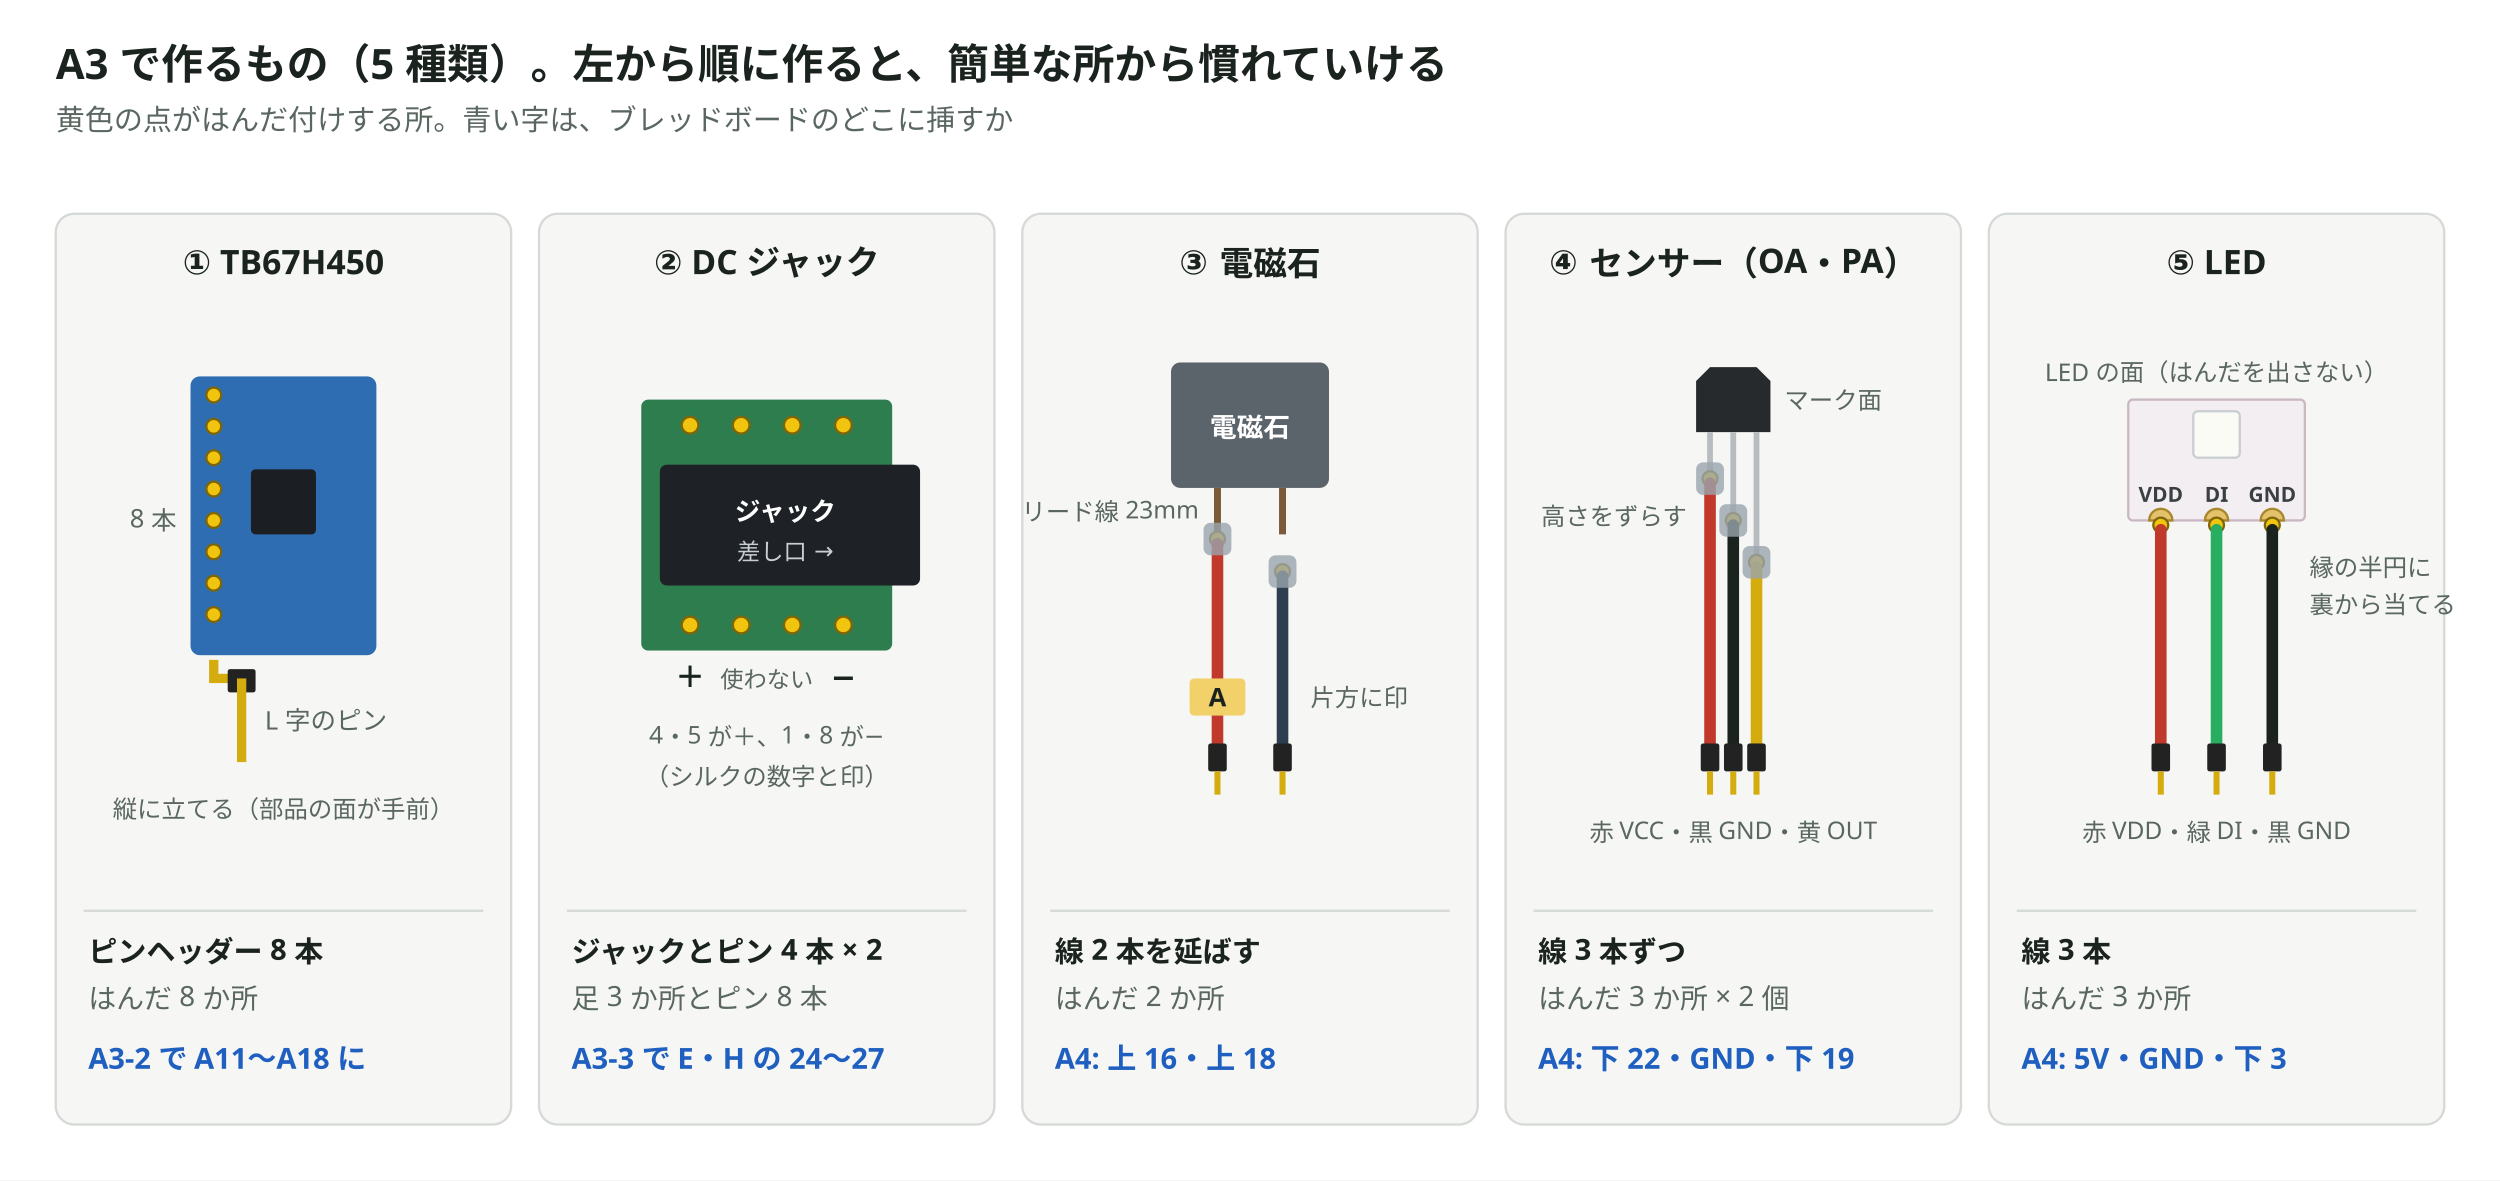
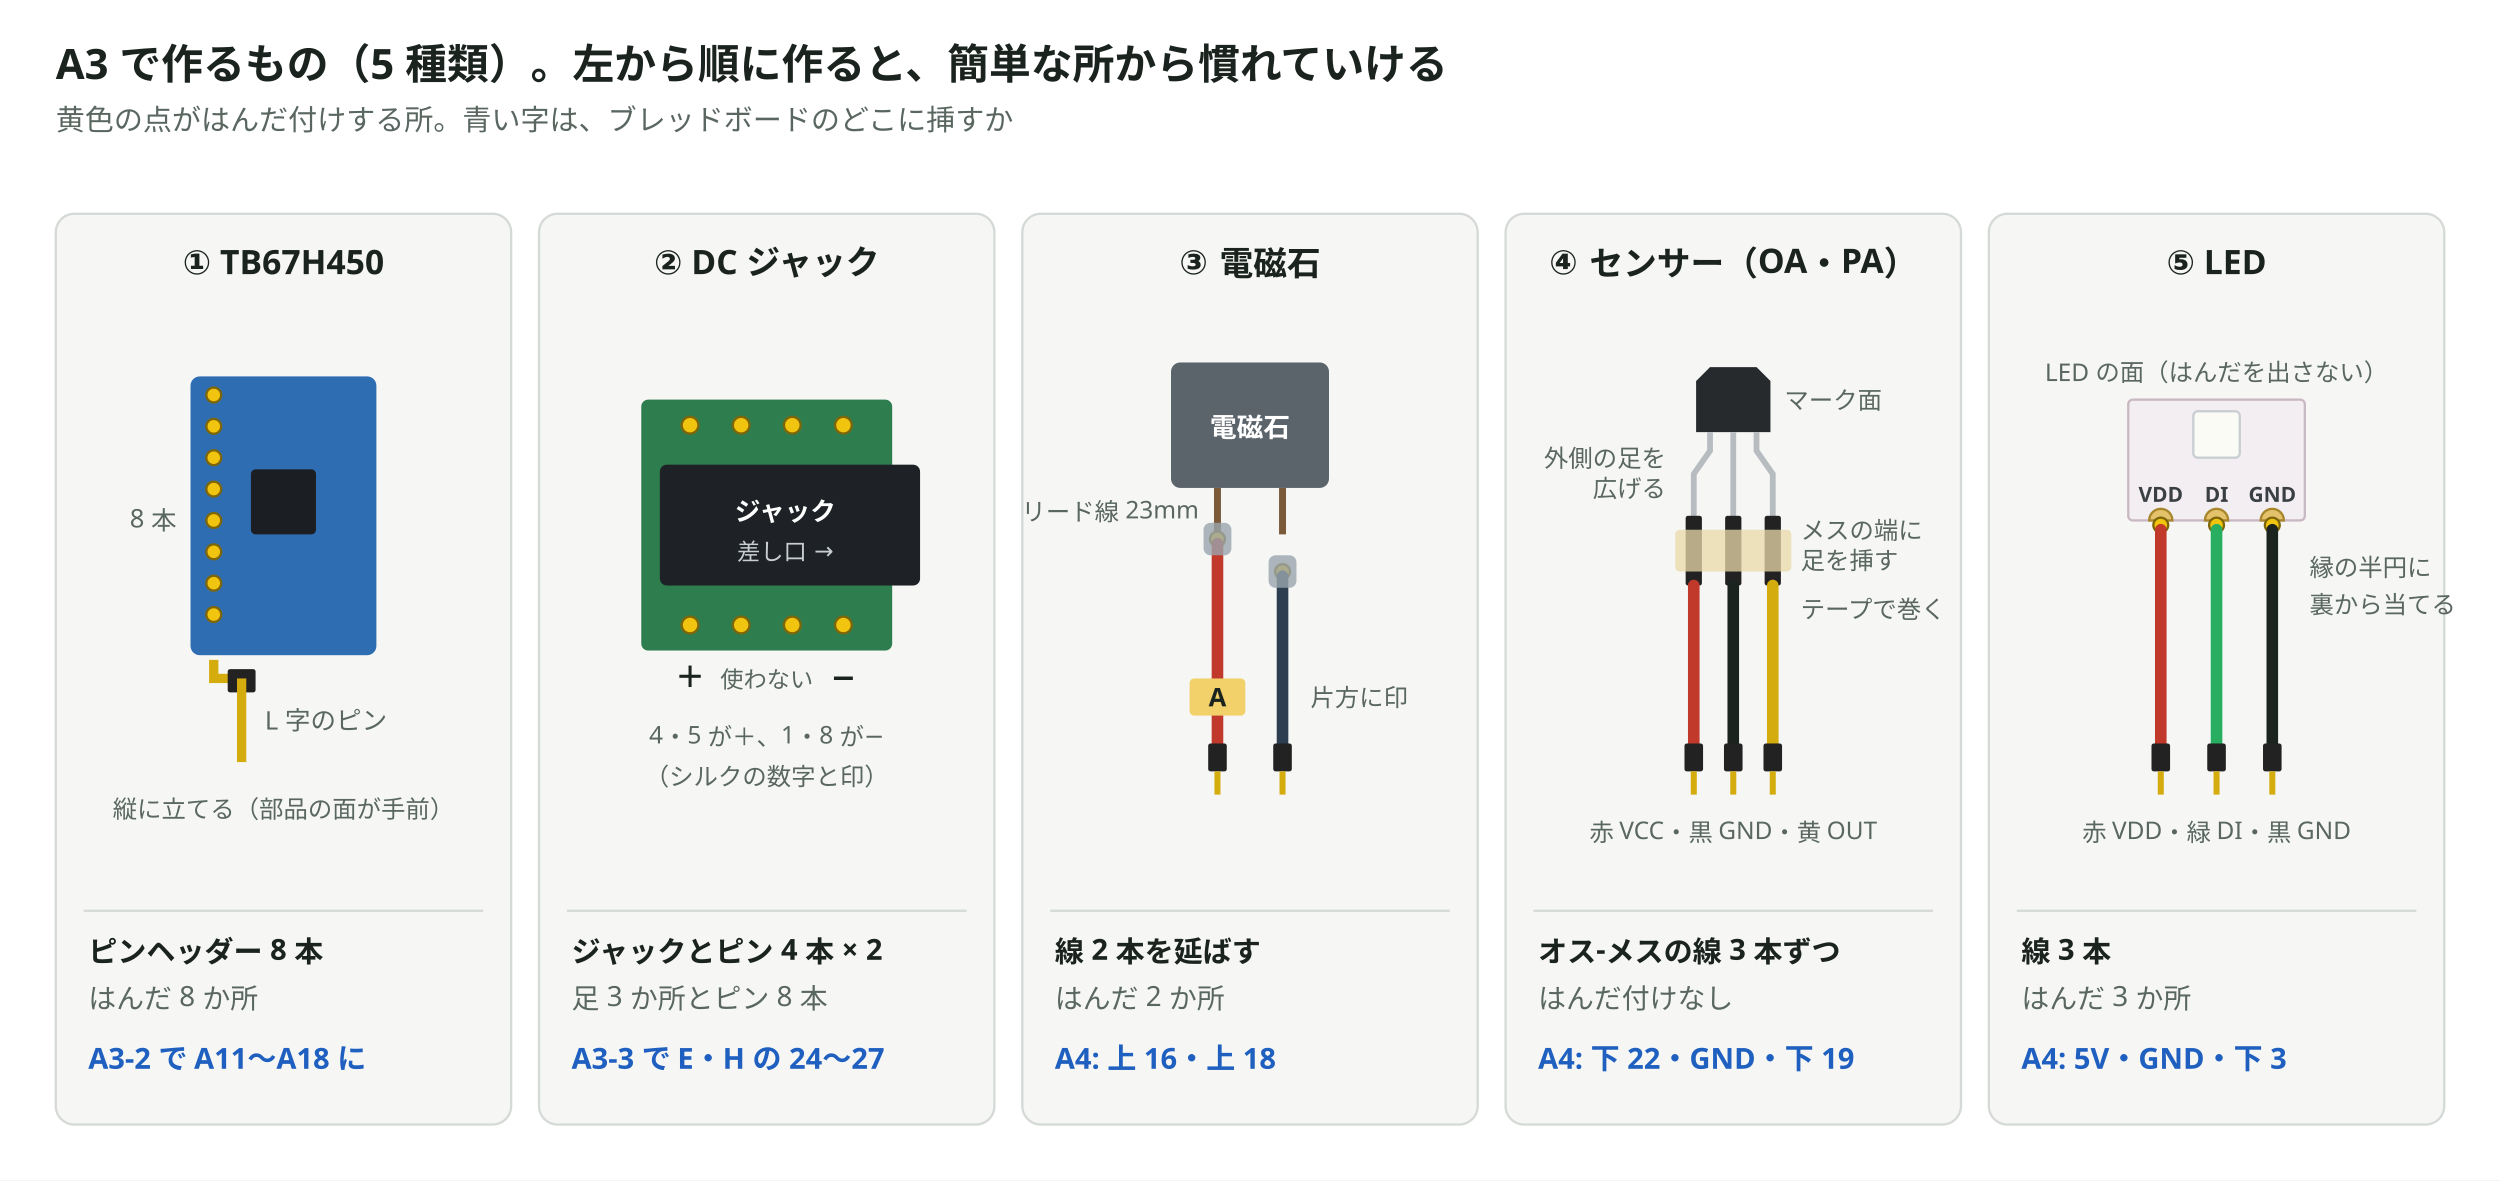
<svg xmlns="http://www.w3.org/2000/svg" viewBox="0 0 1076 508" width="1076" height="508" font-family="'Hiragino Sans','Yu Gothic UI','Meiryo','Noto Sans JP',sans-serif">
  <rect width="1076" height="508" fill="#ffffff" />
  <text x="24.0" y="34.0" font-size="18" text-anchor="start" font-weight="bold" fill="#1b231f">A3 で作るもの（5 種類）。左から順に作ると、簡単な所から慣れていける</text>
  <text x="24.0" y="56.0" font-size="12.5" text-anchor="start" font-weight="normal" fill="#5a6760">黄色の点がはんだ付けする所。青い字は、ブレッドボードのどこに挿すか</text>
  <rect x="24.0" y="92.0" width="196.0" height="392.0" rx="8" fill="#f6f7f5" stroke="#d5dad6" />
  <text x="122.0" y="118.0" font-size="14.5" text-anchor="middle" font-weight="bold" fill="#1b231f">① TB67H450</text>
  <rect x="82.0" y="162.0" width="80.0" height="120.0" rx="4" fill="#2f6db3" stroke="none" />
  <rect x="108.0" y="202.0" width="28.0" height="28.0" rx="2" fill="#1b1f23" stroke="none" />
  <circle cx="92.0" cy="170.0" r="3.2" fill="#f1c40f" stroke="#7d6608" />
  <circle cx="92.0" cy="183.5" r="3.2" fill="#f1c40f" stroke="#7d6608" />
  <circle cx="92.0" cy="197.0" r="3.2" fill="#f1c40f" stroke="#7d6608" />
  <circle cx="92.0" cy="210.5" r="3.2" fill="#f1c40f" stroke="#7d6608" />
  <circle cx="92.0" cy="224.0" r="3.2" fill="#f1c40f" stroke="#7d6608" />
  <circle cx="92.0" cy="237.5" r="3.2" fill="#f1c40f" stroke="#7d6608" />
  <circle cx="92.0" cy="251.0" r="3.2" fill="#f1c40f" stroke="#7d6608" />
  <circle cx="92.0" cy="264.5" r="3.2" fill="#f1c40f" stroke="#7d6608" />
  <text x="76.0" y="227.0" font-size="11" text-anchor="end" font-weight="normal" fill="#5a6760">8 本</text>
  <path d="M92.0 284.0 V292.0 H104.0" stroke="#d4ac0d" stroke-width="4" fill="none" />
  <rect x="98.0" y="288.0" width="12.0" height="10.0" rx="1" fill="#222" stroke="none" />
  <path d="M104.0 292.0 V328.0" stroke="#d4ac0d" stroke-width="4" fill="none" />
  <text x="114.0" y="314.0" font-size="11" text-anchor="start" font-weight="normal" fill="#5a6760">L 字のピン</text>
  <text x="122.0" y="352.0" font-size="10.5" text-anchor="middle" font-weight="normal" fill="#5a6760">縦に立てる（部品の面が手前）</text>
  <path d="M36 392 H208" stroke="#d5dad6" />
  <text x="38.0" y="414.0" font-size="12.5" text-anchor="start" font-weight="bold" fill="#1b231f">ピンヘッダー 8 本</text>
  <text x="38.0" y="434.0" font-size="12" text-anchor="start" font-weight="normal" fill="#5a6760">はんだ 8 か所</text>
  <text x="38.0" y="460.0" font-size="12.5" text-anchor="start" font-weight="bold" fill="#1f5fbf">A3-2 で A11〜A18 に</text>
  <rect x="232.0" y="92.0" width="196.0" height="392.0" rx="8" fill="#f6f7f5" stroke="#d5dad6" />
  <text x="330.0" y="118.0" font-size="14.5" text-anchor="middle" font-weight="bold" fill="#1b231f">② DC ジャック</text>
  <rect x="276.0" y="172.0" width="108.0" height="108.0" rx="3" fill="#2e7d4f" stroke="none" />
  <circle cx="297.0" cy="183.0" r="3.6" fill="#f1c40f" stroke="#7d6608" />
  <circle cx="319.0" cy="183.0" r="3.6" fill="#f1c40f" stroke="#7d6608" />
  <circle cx="341.0" cy="183.0" r="3.6" fill="#f1c40f" stroke="#7d6608" />
  <circle cx="363.0" cy="183.0" r="3.6" fill="#f1c40f" stroke="#7d6608" />
  <circle cx="297.0" cy="269.0" r="3.6" fill="#f1c40f" stroke="#7d6608" />
  <circle cx="319.0" cy="269.0" r="3.6" fill="#f1c40f" stroke="#7d6608" />
  <circle cx="341.0" cy="269.0" r="3.6" fill="#f1c40f" stroke="#7d6608" />
  <circle cx="363.0" cy="269.0" r="3.6" fill="#f1c40f" stroke="#7d6608" />
  <rect x="284.0" y="200.0" width="112.0" height="52.0" rx="3" fill="#1e2226" stroke="none" />
  <text x="338.0" y="224.0" font-size="11" text-anchor="middle" font-weight="bold" fill="#ffffff">ジャック</text>
  <text x="338.0" y="241.0" font-size="10" text-anchor="middle" font-weight="normal" fill="#c9ced2">差し口 →</text>
  <text x="297.0" y="296.0" font-size="13" text-anchor="middle" font-weight="bold" fill="#1b231f">＋</text>
  <text x="363.0" y="296.0" font-size="13" text-anchor="middle" font-weight="bold" fill="#1b231f">−</text>
  <text x="330.0" y="296.0" font-size="10" text-anchor="middle" font-weight="normal" fill="#5a6760">使わない</text>
  <text x="330.0" y="320.0" font-size="10.5" text-anchor="middle" font-weight="normal" fill="#5a6760">4・5 が＋、1・8 が−</text>
  <text x="330.0" y="338.0" font-size="10.5" text-anchor="middle" font-weight="normal" fill="#5a6760">（シルクの数字と印）</text>
  <path d="M244 392 H416" stroke="#d5dad6" />
  <text x="246.0" y="414.0" font-size="12.5" text-anchor="start" font-weight="bold" fill="#1b231f">ジャックとピン 4 本 × 2</text>
  <text x="246.0" y="434.0" font-size="12" text-anchor="start" font-weight="normal" fill="#5a6760">足 3 か所とピン 8 本</text>
  <text x="246.0" y="460.0" font-size="12.5" text-anchor="start" font-weight="bold" fill="#1f5fbf">A3-3 で E・H の 24〜27</text>
  <rect x="440.0" y="92.0" width="196.0" height="392.0" rx="8" fill="#f6f7f5" stroke="#d5dad6" />
  <text x="538.0" y="118.0" font-size="14.5" text-anchor="middle" font-weight="bold" fill="#1b231f">③ 電磁石</text>
  <rect x="504.0" y="156.0" width="68.0" height="54.0" rx="4" fill="#5b636b" stroke="none" />
  <text x="538.0" y="188.0" font-size="11.5" text-anchor="middle" font-weight="bold" fill="#ffffff">電磁石</text>
  <path d="M524.0 210.0 V230.0" stroke="#7b5a3a" stroke-width="3" />
  <circle cx="524.0" cy="232.0" r="3.2" fill="#f1c40f" stroke="#7d6608" />
  <path d="M524.0 234.0 V320.0" stroke="#c0392b" stroke-width="5" stroke-linecap="round" />
  <rect x="520.0" y="320.0" width="8.0" height="12.0" rx="1" fill="#222" stroke="none" />
  <rect x="522.7" y="332.0" width="2.6" height="10.0" rx="0" fill="#d4ac0d" stroke="none" />
  <rect x="518.0" y="225.0" width="12.0" height="14.0" rx="3" fill="#9aa5ad" stroke="none" opacity="0.8" />
  <path d="M552.0 210.0 V230.0" stroke="#7b5a3a" stroke-width="3" />
  <circle cx="552.0" cy="246.0" r="3.2" fill="#f1c40f" stroke="#7d6608" />
  <path d="M552.0 248.0 V320.0" stroke="#2c3e50" stroke-width="5" stroke-linecap="round" />
  <rect x="548.0" y="320.0" width="8.0" height="12.0" rx="1" fill="#222" stroke="none" />
  <rect x="550.7" y="332.0" width="2.6" height="10.0" rx="0" fill="#d4ac0d" stroke="none" />
  <rect x="546.0" y="239.0" width="12.0" height="14.0" rx="3" fill="#9aa5ad" stroke="none" opacity="0.8" />
  <text x="516.0" y="224.0" font-size="10.5" text-anchor="end" font-weight="normal" fill="#5a6760">リード線 23mm</text>
  <rect x="512.0" y="292.0" width="24.0" height="16.0" rx="2" fill="#f2d16b" stroke="none" />
  <text x="524.0" y="304.0" font-size="11" text-anchor="middle" font-weight="bold" fill="#1b231f">A</text>
  <text x="564.0" y="304.0" font-size="10.5" text-anchor="start" font-weight="normal" fill="#5a6760">片方に印</text>
  <path d="M452 392 H624" stroke="#d5dad6" />
  <text x="454.0" y="414.0" font-size="12.5" text-anchor="start" font-weight="bold" fill="#1b231f">線 2 本を延ばす</text>
  <text x="454.0" y="434.0" font-size="12" text-anchor="start" font-weight="normal" fill="#5a6760">はんだ 2 か所</text>
  <text x="454.0" y="460.0" font-size="12.5" text-anchor="start" font-weight="bold" fill="#1f5fbf">A4: 上 16・上 18</text>
  <rect x="648.0" y="92.0" width="196.0" height="392.0" rx="8" fill="#f6f7f5" stroke="#d5dad6" />
  <text x="746.0" y="118.0" font-size="14.5" text-anchor="middle" font-weight="bold" fill="#1b231f">④ センサー（OA・PA）</text>
  <path d="M730.0 186.0 V164.0 L736.0 158.0 H756.0 L762.0 164.0 V186.0 Z" fill="#262a2d" />
  <text x="768.0" y="176.0" font-size="10.5" text-anchor="start" font-weight="normal" fill="#5a6760">マーク面</text>
-   <path d="M736.0 186.0 V206.0" stroke="#b7bcc0" stroke-width="2.5" />
-   <circle cx="736.0" cy="206.0" r="3.2" fill="#f1c40f" stroke="#7d6608" />
-   <path d="M736.0 208.0 V320.0" stroke="#c0392b" stroke-width="5" stroke-linecap="round" />
-   <rect x="732.0" y="320.0" width="8.0" height="12.0" rx="1" fill="#222" stroke="none" />
-   <rect x="734.7" y="332.0" width="2.6" height="10.0" rx="0" fill="#d4ac0d" stroke="none" />
-   <rect x="730.0" y="199.0" width="12.0" height="14.0" rx="3" fill="#9aa5ad" stroke="none" opacity="0.8" />
-   <path d="M746.0 186.0 V224.0" stroke="#b7bcc0" stroke-width="2.5" />
-   <circle cx="746.0" cy="224.0" r="3.2" fill="#f1c40f" stroke="#7d6608" />
-   <path d="M746.0 226.0 V320.0" stroke="#1b231f" stroke-width="5" stroke-linecap="round" />
+   <path d="M736.0 186.0 V194.0 L729.0 204.0 V232.0" stroke="#b7bcc0" stroke-width="2.5" fill="none" />
+   <path d="M746.0 186.0 V194.0 L746.0 204.0 V232.0" stroke="#b7bcc0" stroke-width="2.5" fill="none" />
+   <path d="M756.0 186.0 V194.0 L763.0 204.0 V232.0" stroke="#b7bcc0" stroke-width="2.5" fill="none" />
+   <rect x="725.5" y="222.0" width="7.0" height="30.0" rx="1" fill="#222" stroke="none" />
+   <path d="M729.0 252.0 V320.0" stroke="#c0392b" stroke-width="5" stroke-linecap="round" />
+   <rect x="725.0" y="320.0" width="8.0" height="12.0" rx="1" fill="#222" stroke="none" />
+   <rect x="727.7" y="332.0" width="2.6" height="10.0" rx="0" fill="#d4ac0d" stroke="none" />
+   <rect x="742.5" y="222.0" width="7.0" height="30.0" rx="1" fill="#222" stroke="none" />
+   <path d="M746.0 252.0 V320.0" stroke="#1b231f" stroke-width="5" stroke-linecap="round" />
  <rect x="742.0" y="320.0" width="8.0" height="12.0" rx="1" fill="#222" stroke="none" />
  <rect x="744.7" y="332.0" width="2.6" height="10.0" rx="0" fill="#d4ac0d" stroke="none" />
-   <rect x="740.0" y="217.0" width="12.0" height="14.0" rx="3" fill="#9aa5ad" stroke="none" opacity="0.8" />
-   <path d="M756.0 186.0 V242.0" stroke="#b7bcc0" stroke-width="2.5" />
-   <circle cx="756.0" cy="242.0" r="3.2" fill="#f1c40f" stroke="#7d6608" />
-   <path d="M756.0 244.0 V320.0" stroke="#d4ac0d" stroke-width="5" stroke-linecap="round" />
-   <rect x="752.0" y="320.0" width="8.0" height="12.0" rx="1" fill="#222" stroke="none" />
-   <rect x="754.7" y="332.0" width="2.6" height="10.0" rx="0" fill="#d4ac0d" stroke="none" />
-   <rect x="750.0" y="235.0" width="12.0" height="14.0" rx="3" fill="#9aa5ad" stroke="none" opacity="0.8" />
-   <text x="726.0" y="226.0" font-size="10.5" text-anchor="end" font-weight="normal" fill="#5a6760">高さをずらす</text>
+   <rect x="759.5" y="222.0" width="7.0" height="30.0" rx="1" fill="#222" stroke="none" />
+   <path d="M763.0 252.0 V320.0" stroke="#d4ac0d" stroke-width="5" stroke-linecap="round" />
+   <rect x="759.0" y="320.0" width="8.0" height="12.0" rx="1" fill="#222" stroke="none" />
+   <rect x="761.7" y="332.0" width="2.6" height="10.0" rx="0" fill="#d4ac0d" stroke="none" />
+   <rect x="721.0" y="228.0" width="50.0" height="18.0" rx="2" fill="#e8d9a8" stroke="none" opacity="0.75" />
+   <text x="717.0" y="201.0" font-size="10.5" text-anchor="end" font-weight="normal" fill="#5a6760">外側の足を</text>
+   <text x="717.0" y="214.0" font-size="10.5" text-anchor="end" font-weight="normal" fill="#5a6760">広げる</text>
+   <text x="775.0" y="232.0" font-size="10.5" text-anchor="start" font-weight="normal" fill="#5a6760">メスの端に</text>
+   <text x="775.0" y="245.0" font-size="10.5" text-anchor="start" font-weight="normal" fill="#5a6760">足を挿す</text>
+   <text x="775.0" y="266.0" font-size="10.5" text-anchor="start" font-weight="normal" fill="#5a6760">テープで巻く</text>
  <text x="746.0" y="362.0" font-size="10.5" text-anchor="middle" font-weight="normal" fill="#5a6760">赤 VCC・黒 GND・黄 OUT</text>
  <path d="M660 392 H832" stroke="#d5dad6" />
-   <text x="662.0" y="414.0" font-size="12.5" text-anchor="start" font-weight="bold" fill="#1b231f">線 3 本ずつ</text>
-   <text x="662.0" y="434.0" font-size="12" text-anchor="start" font-weight="normal" fill="#5a6760">はんだ 3 か所 × 2 個</text>
+   <text x="662.0" y="414.0" font-size="12.5" text-anchor="start" font-weight="bold" fill="#1b231f">オス-メスの線 3 本ずつ</text>
+   <text x="662.0" y="434.0" font-size="12" text-anchor="start" font-weight="normal" fill="#5a6760">はんだ付けなし</text>
  <text x="662.0" y="460.0" font-size="12.5" text-anchor="start" font-weight="bold" fill="#1f5fbf">A4: 下 22・GND・下 19</text>
  <rect x="856.0" y="92.0" width="196.0" height="392.0" rx="8" fill="#f6f7f5" stroke="#d5dad6" />
  <text x="954.0" y="118.0" font-size="14.5" text-anchor="middle" font-weight="bold" fill="#1b231f">⑤ LED</text>
  <rect x="916.0" y="172.0" width="76.0" height="52.0" rx="2" fill="#f3eef1" stroke="#c9b8c2" />
  <rect x="944.0" y="177.0" width="20.0" height="20.0" rx="2" fill="#fbfbf5" stroke="#c9ced2" />
  <text x="954.0" y="164.0" font-size="10.5" text-anchor="middle" font-weight="normal" fill="#5a6760">LED の面（はんだを出さない）</text>
  <path d="M925.0 224.0 A5 5 0 0 1 935.0 224.0 Z" fill="#e3c26b" stroke="#a8862b" />
  <text x="930.0" y="216.0" font-size="9" text-anchor="middle" font-weight="bold" fill="#3a3f43">VDD</text>
  <circle cx="930.0" cy="226.0" r="3.2" fill="#f1c40f" stroke="#7d6608" />
  <path d="M930.0 228.0 V320.0" stroke="#c0392b" stroke-width="5" stroke-linecap="round" />
  <rect x="926.0" y="320.0" width="8.0" height="12.0" rx="1" fill="#222" stroke="none" />
  <rect x="928.7" y="332.0" width="2.6" height="10.0" rx="0" fill="#d4ac0d" stroke="none" />
  <path d="M949.0 224.0 A5 5 0 0 1 959.0 224.0 Z" fill="#e3c26b" stroke="#a8862b" />
  <text x="954.0" y="216.0" font-size="9" text-anchor="middle" font-weight="bold" fill="#3a3f43">DI</text>
  <circle cx="954.0" cy="226.0" r="3.2" fill="#f1c40f" stroke="#7d6608" />
  <path d="M954.0 228.0 V320.0" stroke="#27ae60" stroke-width="5" stroke-linecap="round" />
  <rect x="950.0" y="320.0" width="8.0" height="12.0" rx="1" fill="#222" stroke="none" />
  <rect x="952.7" y="332.0" width="2.6" height="10.0" rx="0" fill="#d4ac0d" stroke="none" />
  <path d="M973.0 224.0 A5 5 0 0 1 983.0 224.0 Z" fill="#e3c26b" stroke="#a8862b" />
  <text x="978.0" y="216.0" font-size="9" text-anchor="middle" font-weight="bold" fill="#3a3f43">GND</text>
  <circle cx="978.0" cy="226.0" r="3.2" fill="#f1c40f" stroke="#7d6608" />
  <path d="M978.0 228.0 V320.0" stroke="#1b231f" stroke-width="5" stroke-linecap="round" />
  <rect x="974.0" y="320.0" width="8.0" height="12.0" rx="1" fill="#222" stroke="none" />
  <rect x="976.7" y="332.0" width="2.6" height="10.0" rx="0" fill="#d4ac0d" stroke="none" />
  <text x="994.0" y="248.0" font-size="10.5" text-anchor="start" font-weight="normal" fill="#5a6760">縁の半円に</text>
  <text x="994.0" y="264.0" font-size="10.5" text-anchor="start" font-weight="normal" fill="#5a6760">裏から当てる</text>
  <text x="954.0" y="362.0" font-size="10.5" text-anchor="middle" font-weight="normal" fill="#5a6760">赤 VDD・緑 DI・黒 GND</text>
  <path d="M868 392 H1040" stroke="#d5dad6" />
  <text x="870.0" y="414.0" font-size="12.5" text-anchor="start" font-weight="bold" fill="#1b231f">線 3 本</text>
  <text x="870.0" y="434.0" font-size="12" text-anchor="start" font-weight="normal" fill="#5a6760">はんだ 3 か所</text>
  <text x="870.0" y="460.0" font-size="12.5" text-anchor="start" font-weight="bold" fill="#1f5fbf">A4: 5V・GND・下 3</text>
</svg>
